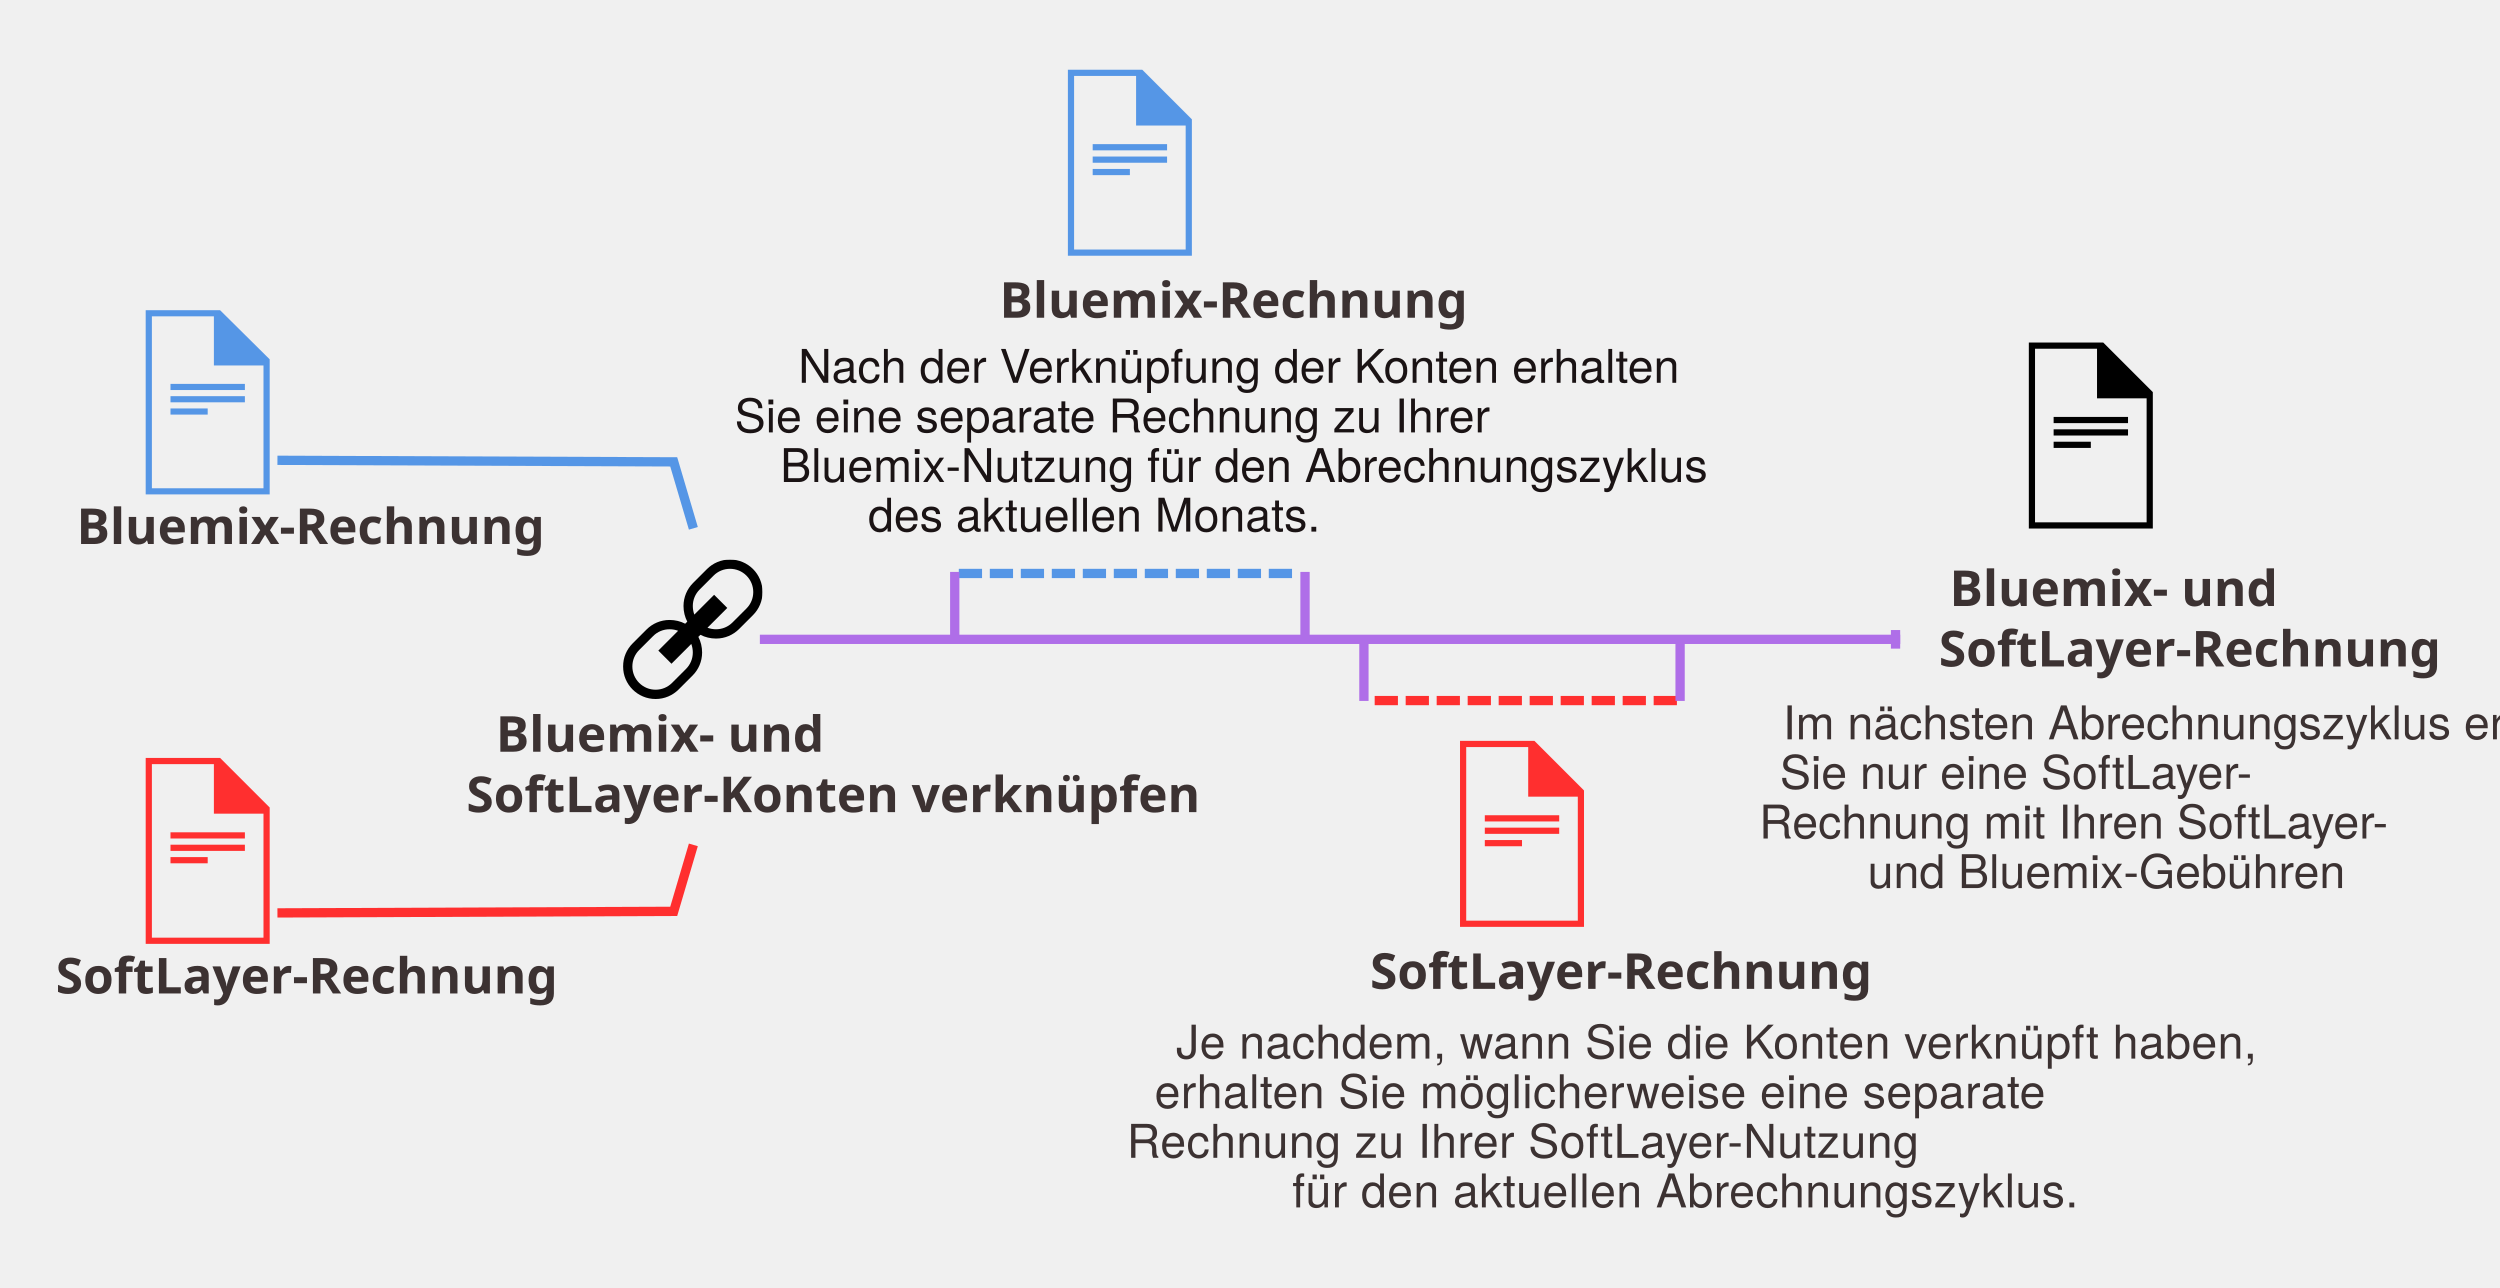
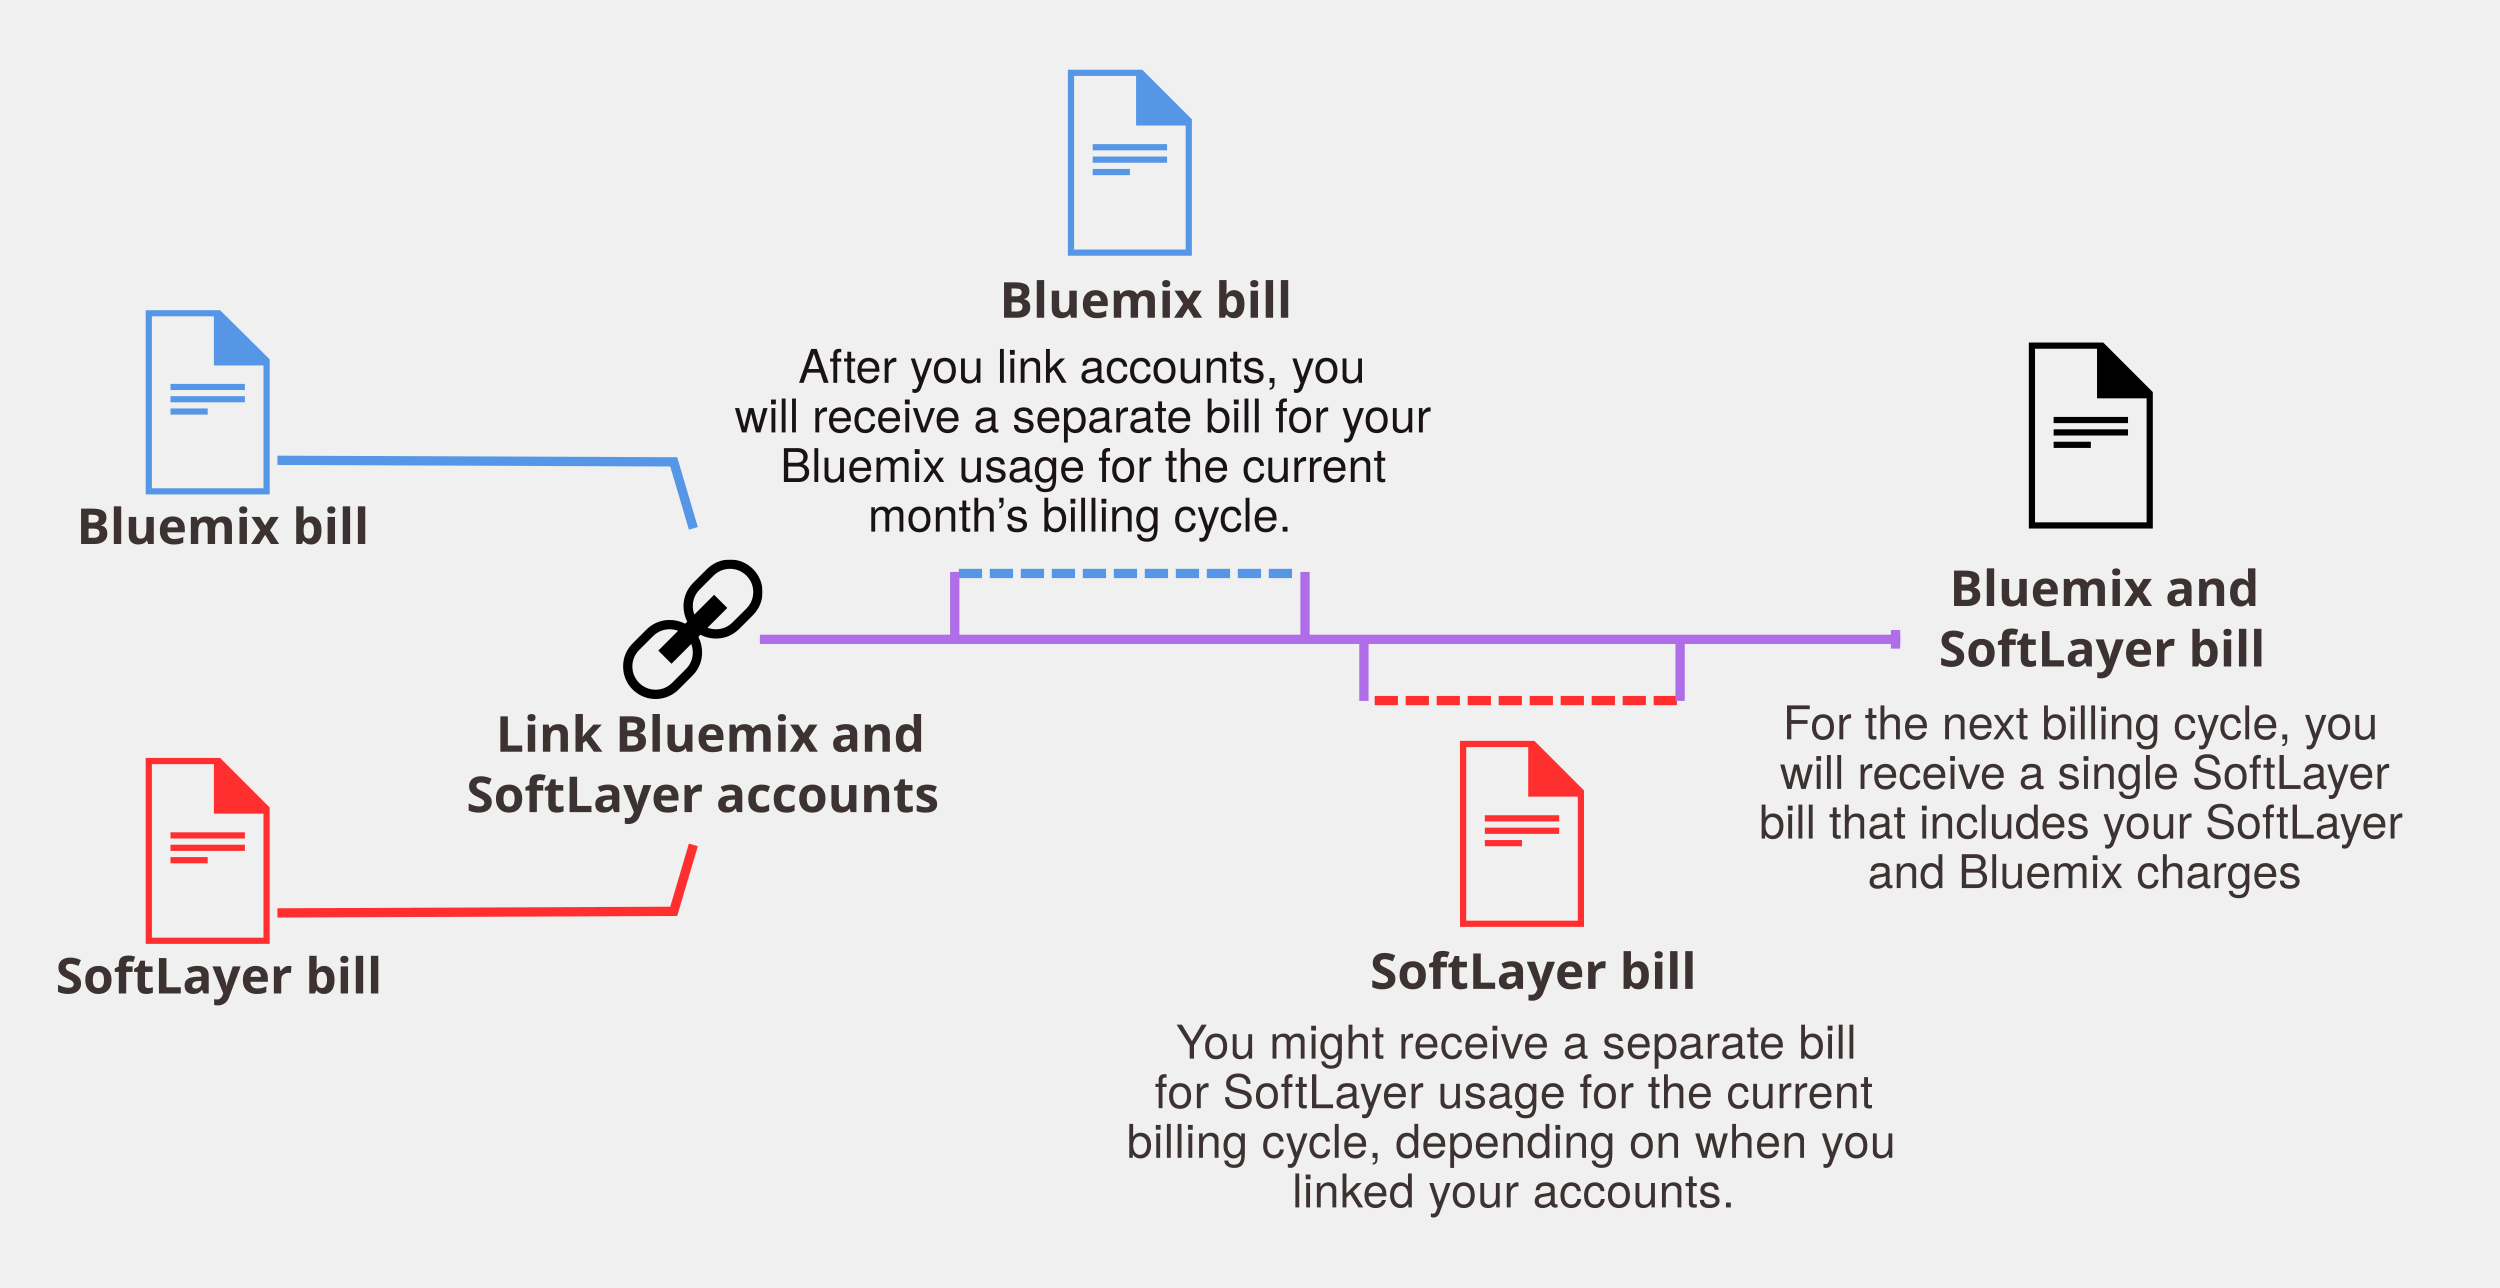
<svg xmlns="http://www.w3.org/2000/svg" xmlns:xlink="http://www.w3.org/1999/xlink" width="1613px" height="831px" viewBox="0 0 1613 831" version="1.1">
  <defs>
    <polygon id="path-1" points="90 0 0 0 0 90 90 90 90 0" />
  </defs>
  <g id="Page-1" stroke="none" stroke-width="1" fill="none" fill-rule="evenodd">
    <g id="Desktop-HD">
      <polyline id="Stroke-36" stroke="#FF2F2F" stroke-width="6" stroke-linecap="square" points="182 589 434.684 588 446.504 548" />
      <polyline id="Stroke-38" stroke="#5596E6" stroke-width="6" stroke-linecap="square" points="182 297 434.684 298 446.504 338" />
      <text id="Bluemix-bill" font-family="HelvNeueBoldforIBM, HelvNeue Bold for IBM" font-size="32" font-weight="bold" fill="#3C3232">
-         <tspan x="49.424" y="351">Bluemix-Rechnung</tspan>
+         <tspan x="49.424" y="351">Bluemix bill</tspan>
      </text>
      <text id="SoftLayer-bill" font-family="HelvNeueBoldforIBM, HelvNeue Bold for IBM" font-size="32" font-weight="bold" fill="#3C3232">
-         <tspan x="35.952" y="641">SoftLayer-Rechnung</tspan>
+         <tspan x="35.952" y="641">SoftLayer bill</tspan>
      </text>
      <g id="Page-1" transform="translate(94, 488)" fill="#FF2F2F">
        <path d="M0,0.999 L0,120.999 L80,120.999 L80,32.999 L48,0.999 L0,0.999 Z M4,5.001 L44,5.001 L44,36.999 L76,36.999 L76,117.001 L4,117.001 L4,5.001 Z" id="Fill-1" />
        <polygon id="Fill-2" points="16 53 64 53 64 49 16 49" />
        <polygon id="Fill-3" points="16 61 64 61 64 57 16 57" />
        <polygon id="Fill-4" points="16 69 40 69 40 65 16 65" />
      </g>
      <text id="SoftLayer-bill" font-family="HelvNeueBoldforIBM, HelvNeue Bold for IBM" font-size="32" font-weight="bold" fill="#3C3232">
-         <tspan x="883.952" y="638">SoftLayer-Rechnung</tspan>
+         <tspan x="883.952" y="638">SoftLayer bill</tspan>
      </text>
      <g id="Page-1" transform="translate(942, 477)" fill="#FF2F2F">
        <path d="M0,0.999 L0,120.999 L80,120.999 L80,32.999 L48,0.999 L0,0.999 Z M4,5.001 L44,5.001 L44,36.999 L76,36.999 L76,117.001 L4,117.001 L4,5.001 Z" id="Fill-1" />
        <polygon id="Fill-2" points="16 53 64 53 64 49 16 49" />
        <polygon id="Fill-3" points="16 61 64 61 64 57 16 57" />
        <polygon id="Fill-4" points="16 69 40 69 40 65 16 65" />
      </g>
      <g id="Page-1" transform="translate(94, 200)" fill="#5596E6">
        <path d="M0,0.142 L0,118.999 L80,118.999 L80,31.838 L48,0.142 L0,0.142 Z M4,4.106 L44,4.106 L44,35.799 L76,35.799 L76,115.039 L4,115.039 L4,4.106 Z" id="Fill-1" />
        <polygon id="Fill-2" points="16 51.648 64 51.648 64 47.686 16 47.686" />
        <polygon id="Fill-3" points="16 59.571 64 59.571 64 55.61 16 55.61" />
        <polygon id="Fill-4" points="16 67.495 40 67.495 40 63.533 16 63.533" />
      </g>
      <text id="Bluemix-bill" font-family="HelvNeueBoldforIBM, HelvNeue Bold for IBM" font-size="32" font-weight="bold" fill="#3C3232">
-         <tspan x="644.924" y="205">Bluemix-Rechnung</tspan>
+         <tspan x="644.924" y="205">Bluemix bill</tspan>
      </text>
      <g id="Page-1" transform="translate(689, 44)" fill="#5596E6">
        <path d="M0,0.999 L0,120.999 L80,120.999 L80,32.999 L48,0.999 L0,0.999 Z M4,5.001 L44,5.001 L44,36.999 L76,36.999 L76,117.001 L4,117.001 L4,5.001 Z" id="Fill-1" />
        <polygon id="Fill-2" points="16 53 64 53 64 49 16 49" />
        <polygon id="Fill-3" points="16 61 64 61 64 57 16 57" />
        <polygon id="Fill-4" points="16 69 40 69 40 65 16 65" />
      </g>
      <g id="Page-1" transform="translate(402, 361)">
        <mask id="mask-2" fill="white">
          <use xlink:href="#path-1" />
        </mask>
        <g id="Clip-2" />
        <path d="M79.606,31.606 L70.606,40.606 C67.773,43.44 64.006,45 60,45 C58.072,45 56.197,44.652 54.465,44.02 L67.243,31.243 L58.758,22.758 L45.979,35.535 C45.348,33.804 45,31.929 45,30 C45,25.993 46.56,22.227 49.393,19.393 L58.393,10.393 C61.227,7.56 64.993,6 69,6 C73.006,6 76.773,7.56 79.606,10.393 C82.44,13.227 84,16.993 84,21 C84,25.006 82.44,28.773 79.606,31.606 M45,60 C45,64.006 43.44,67.773 40.606,70.606 L31.606,79.606 C28.773,82.44 25.006,84 21,84 C16.993,84 13.227,82.44 10.393,79.606 C7.56,76.773 6,73.006 6,69 C6,64.993 7.56,61.227 10.393,58.393 L19.393,49.393 C22.227,46.56 25.993,45 30,45 C31.929,45 33.804,45.348 35.535,45.979 L22.758,58.758 L31.243,67.243 L44.02,54.465 C44.652,56.197 45,58.072 45,60 M83.85,6.151 C80.049,2.352 74.799,-0 69,-0 C63.201,-0 57.951,2.352 54.151,6.151 L45.151,15.151 C41.352,18.951 39,24.201 39,30 C39,33.616 39.858,37.077 41.422,40.092 L40.092,41.422 C37.078,39.858 33.616,39 30,39 C24.201,39 18.951,41.352 15.151,45.151 L6.151,54.151 C2.352,57.951 -0,63.201 -0,69 C-0,74.799 2.352,80.049 6.151,83.85 C9.951,87.649 15.201,90 21,90 C26.799,90 32.049,87.649 35.85,83.85 L44.85,74.85 C48.649,71.049 51,65.799 51,60 C51,56.383 50.143,52.923 48.577,49.908 L49.908,48.577 C52.923,50.143 56.383,51 60,51 C65.799,51 71.049,48.649 74.85,44.85 L83.85,35.85 C87.649,32.049 90,26.799 90,21 C90,15.201 87.649,9.951 83.85,6.151" id="Fill-1" fill="#000000" mask="url(#mask-2)" />
      </g>
      <text id="Link-Bluemix-and--So" font-family="HelvNeueBoldforIBM, HelvNeue Bold for IBM" font-size="32" font-weight="bold" fill="#3C3232">
-         <tspan x="319.956" y="485">Bluemix- und </tspan>
-         <tspan x="300.916" y="524">SoftLayer-Konten verknüpfen</tspan>
+         <tspan x="319.956" y="485">Link Bluemix and </tspan>
+         <tspan x="300.916" y="524">SoftLayer accounts</tspan>
      </text>
      <text id="For-the-next-billing" font-family="HelveticaNeue, Helvetica Neue" font-size="30" font-weight="normal" line-spacing="32" fill="#3C3232">
-         <tspan x="1150.285" y="477">Im nächsten Abrechnungszyklus erhalten </tspan>
-         <tspan x="1148.395" y="509">Sie nur eine SoftLayer- </tspan>
-         <tspan x="1135" y="541">Rechnung mit Ihren SoftLayer- </tspan>
-         <tspan x="1205.005" y="573">und Bluemix-Gebühren</tspan>
+         <tspan x="1150.285" y="477">For the next billing cycle, you </tspan>
+         <tspan x="1148.395" y="509">will receive a single SoftLayer </tspan>
+         <tspan x="1135" y="541">bill that includes your SoftLayer </tspan>
+         <tspan x="1205.005" y="573">and Bluemix charges</tspan>
      </text>
      <text id="Bluemix-and--SoftLay" font-family="HelvNeueBoldforIBM, HelvNeue Bold for IBM" font-size="32" font-weight="bold" fill="#3C3232">
-         <tspan x="1257.864" y="391">Bluemix- und </tspan>
-         <tspan x="1250.952" y="430">SoftLayer-Rechnung</tspan>
+         <tspan x="1257.864" y="391">Bluemix and </tspan>
+         <tspan x="1250.952" y="430">SoftLayer bill</tspan>
      </text>
      <g id="Page-1" transform="translate(1309, 221)" fill="#000000">
        <path d="M0,0 L0,120 L80,120 L80,32 L48,0 L0,0 Z M4,4 L44,4 L44,36 L76,36 L76,116 L4,116 L4,4 Z" id="Fill-1" />
        <polygon id="Fill-2" points="16 52 64 52 64 48 16 48" />
        <polygon id="Fill-3" points="16 60 64 60 64 56 16 56" />
        <polygon id="Fill-4" points="16 68 40 68 40 64 16 64" />
      </g>
      <g id="Group" transform="translate(857.5, 412.5) scale(1, -1) translate(-857.5, -412.5) translate(492, 391)" stroke="#AF6EE8" stroke-width="6" stroke-linecap="square">
        <path d="M1.26,21.5 L731,21.5" id="Line" />
        <path id="Line-decoration-1" d="M731,18.5 L731,24.5" />
      </g>
      <text id="After-you-link-accou" font-family="HelveticaNeue, Helvetica Neue" font-size="30" font-weight="normal" line-spacing="32" fill="#1A1314">
-         <tspan x="515.04" y="247">Nach der Verknüpfung der Konten erhalten</tspan>
-         <tspan x="474" y="279">Sie eine separate Rechnung zu Ihrer </tspan>
-         <tspan x="503.385" y="311">Bluemix-Nutzung für den Abrechnungszyklus </tspan>
-         <tspan x="560.04" y="343">des aktuellen Monats.</tspan>
+         <tspan x="515.04" y="247">After you link accounts, you </tspan>
+         <tspan x="474" y="279">will receive a separate bill for your </tspan>
+         <tspan x="503.385" y="311">Bluemix usage for the current </tspan>
+         <tspan x="560.04" y="343">month’s billing cycle.</tspan>
      </text>
      <text id="You-might-receive-a-" font-family="HelveticaNeue, Helvetica Neue" font-size="30" font-weight="normal" line-spacing="32" letter-spacing="0.25" fill="#3C3232">
-         <tspan x="758.77" y="683">Je nachdem, wann Sie die Konten verknüpft haben, </tspan>
-         <tspan x="744.93" y="715">erhalten Sie möglicherweise eine separate </tspan>
-         <tspan x="727" y="747">Rechnung zu Ihrer SoftLayer-Nutzung  </tspan>
-         <tspan x="833.73" y="779">für den aktuellen Abrechnungszyklus.</tspan>
+         <tspan x="758.77" y="683">You might receive a separate bill </tspan>
+         <tspan x="744.93" y="715">for SoftLayer usage for the current </tspan>
+         <tspan x="727" y="747">billing cycle, depending on when you </tspan>
+         <tspan x="833.73" y="779">linked your accounts.</tspan>
      </text>
      <g id="Group-2" transform="translate(613, 367)" stroke-width="6">
        <path d="M5.62,3 L223.515,3" id="Line" stroke="#5596E6" stroke-dasharray="15,5" transform="translate(114.5677, 3) scale(1, -1) translate(-114.5677, -3) " />
        <path d="M3,2 L3,43" id="Line" stroke="#AF6EE8" transform="translate(3, 22.5) scale(1, -1) translate(-3, -22.5) " />
        <path d="M229,2 L229,43" id="Line-Copy" stroke="#AF6EE8" transform="translate(229, 22.5) scale(1, -1) translate(-229, -22.5) " />
      </g>
      <g id="Group-2" transform="translate(982, 433.5) rotate(-180) translate(-982, -433.5) translate(877, 412)" stroke-width="6">
        <path d="M5.058,3 L201.164,3" id="Line" stroke="#FF2F2F" stroke-dasharray="15,5" transform="translate(103.1109, 3) scale(1, -1) translate(-103.1109, -3) " />
        <path d="M3,2.774 L3,43" id="Line" stroke="#AF6EE8" transform="translate(3, 22.8871) scale(1, -1) translate(-3, -22.8871) " />
        <path d="M207,2.774 L207,43" id="Line-Copy" stroke="#AF6EE8" transform="translate(207, 22.8871) scale(1, -1) translate(-207, -22.8871) " />
      </g>
    </g>
  </g>
</svg>
